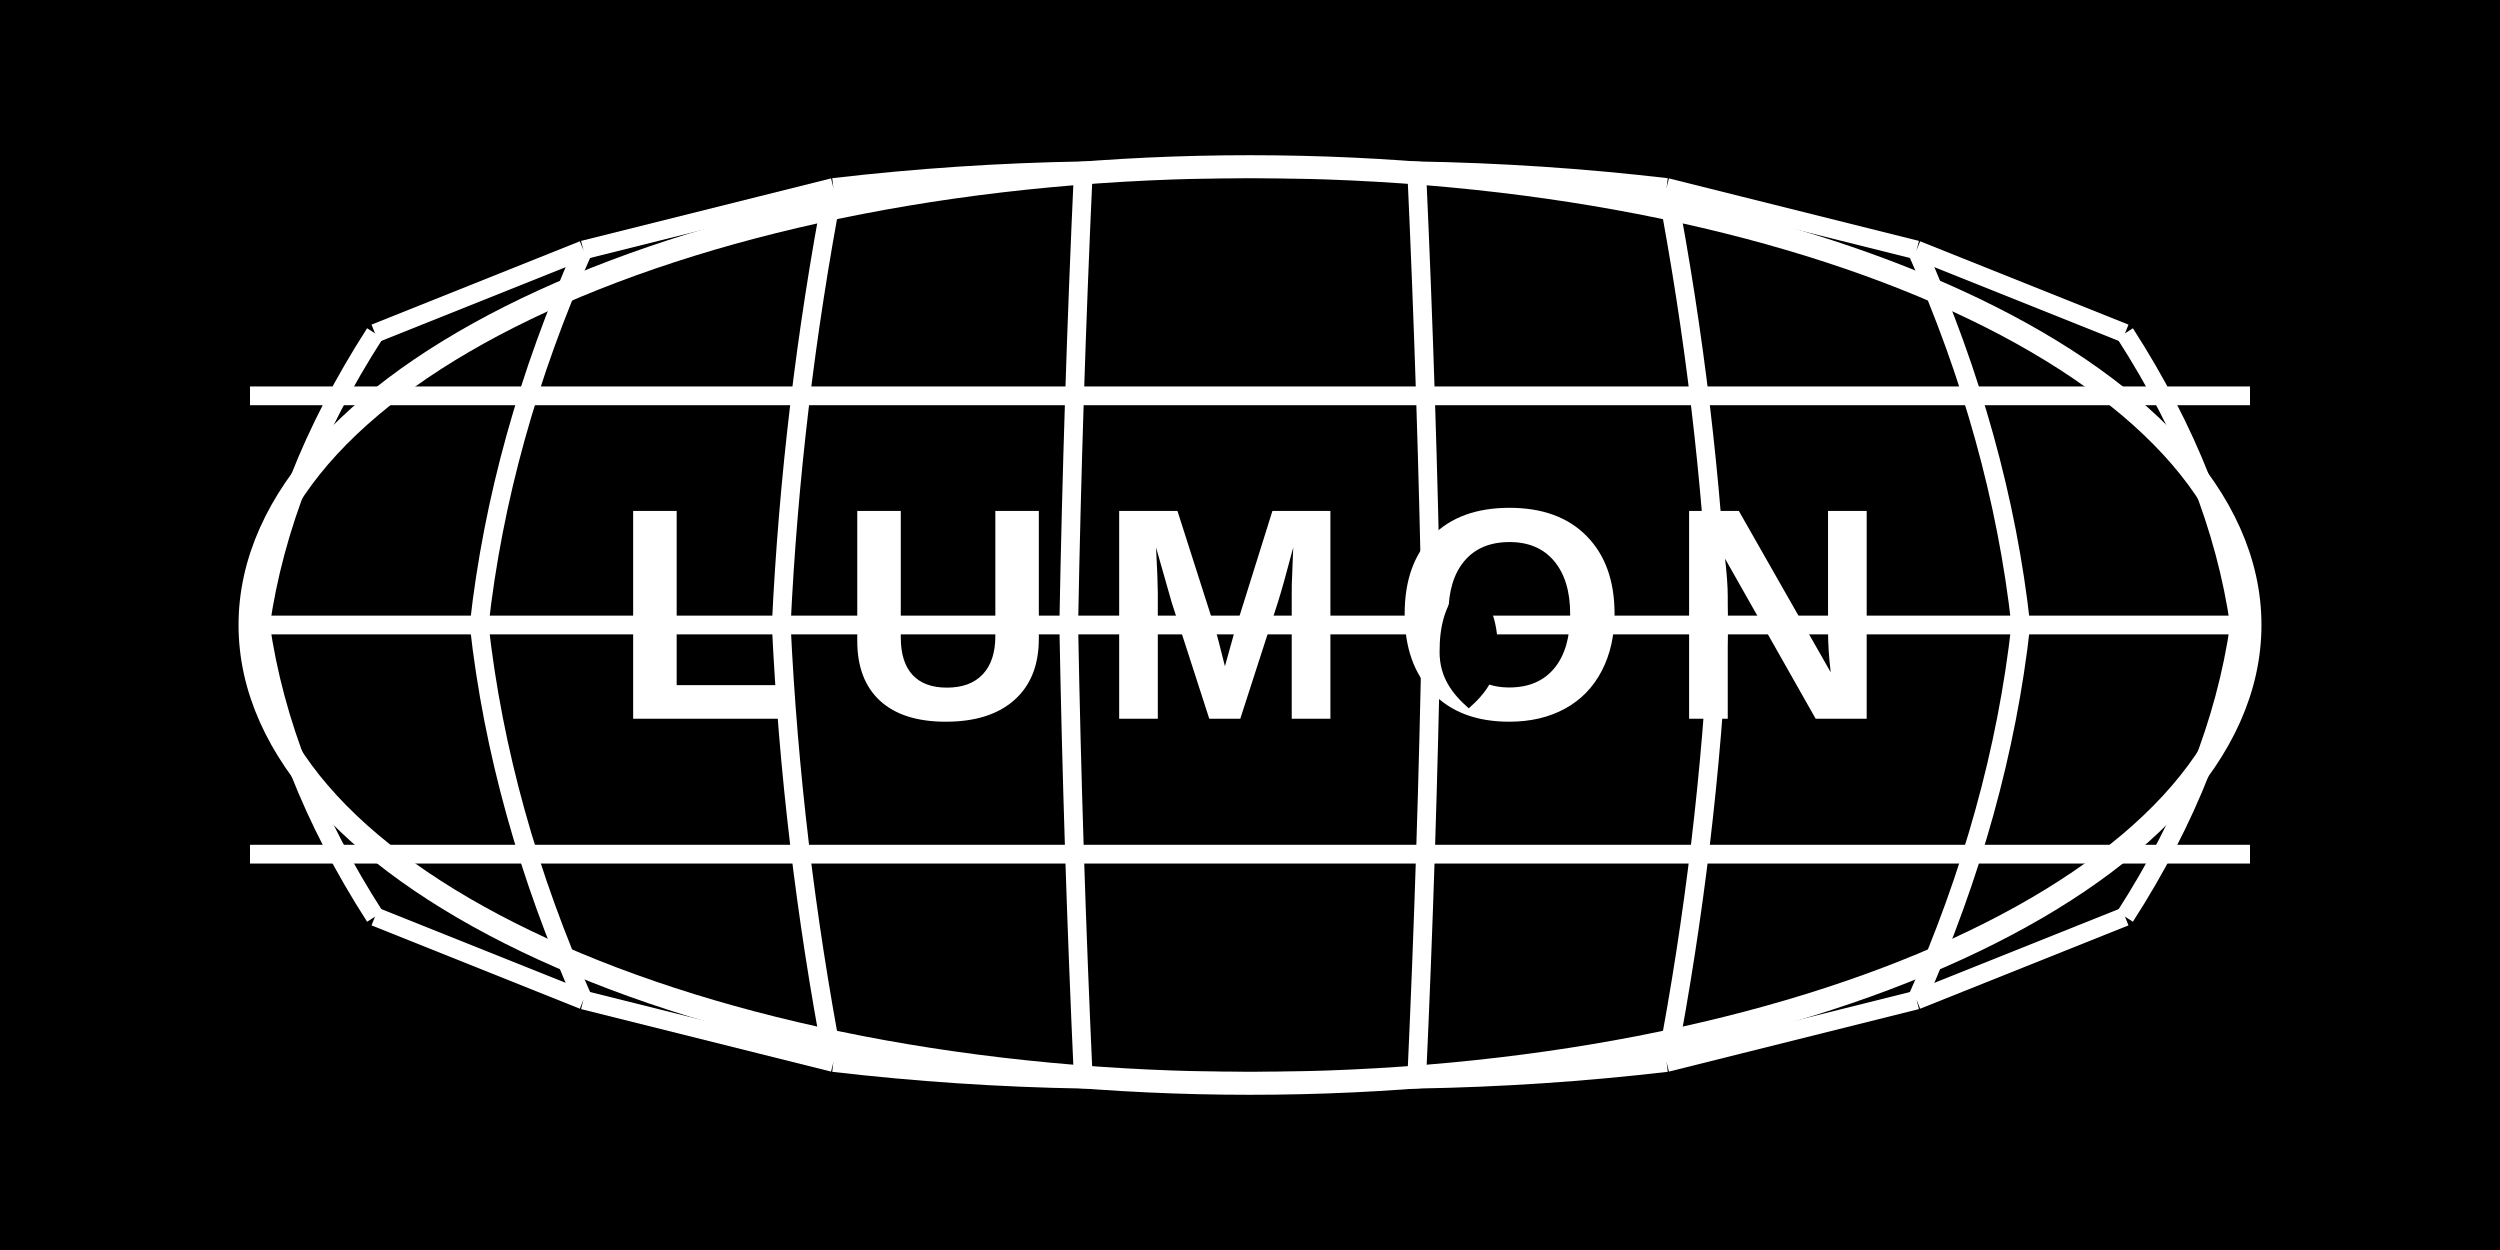
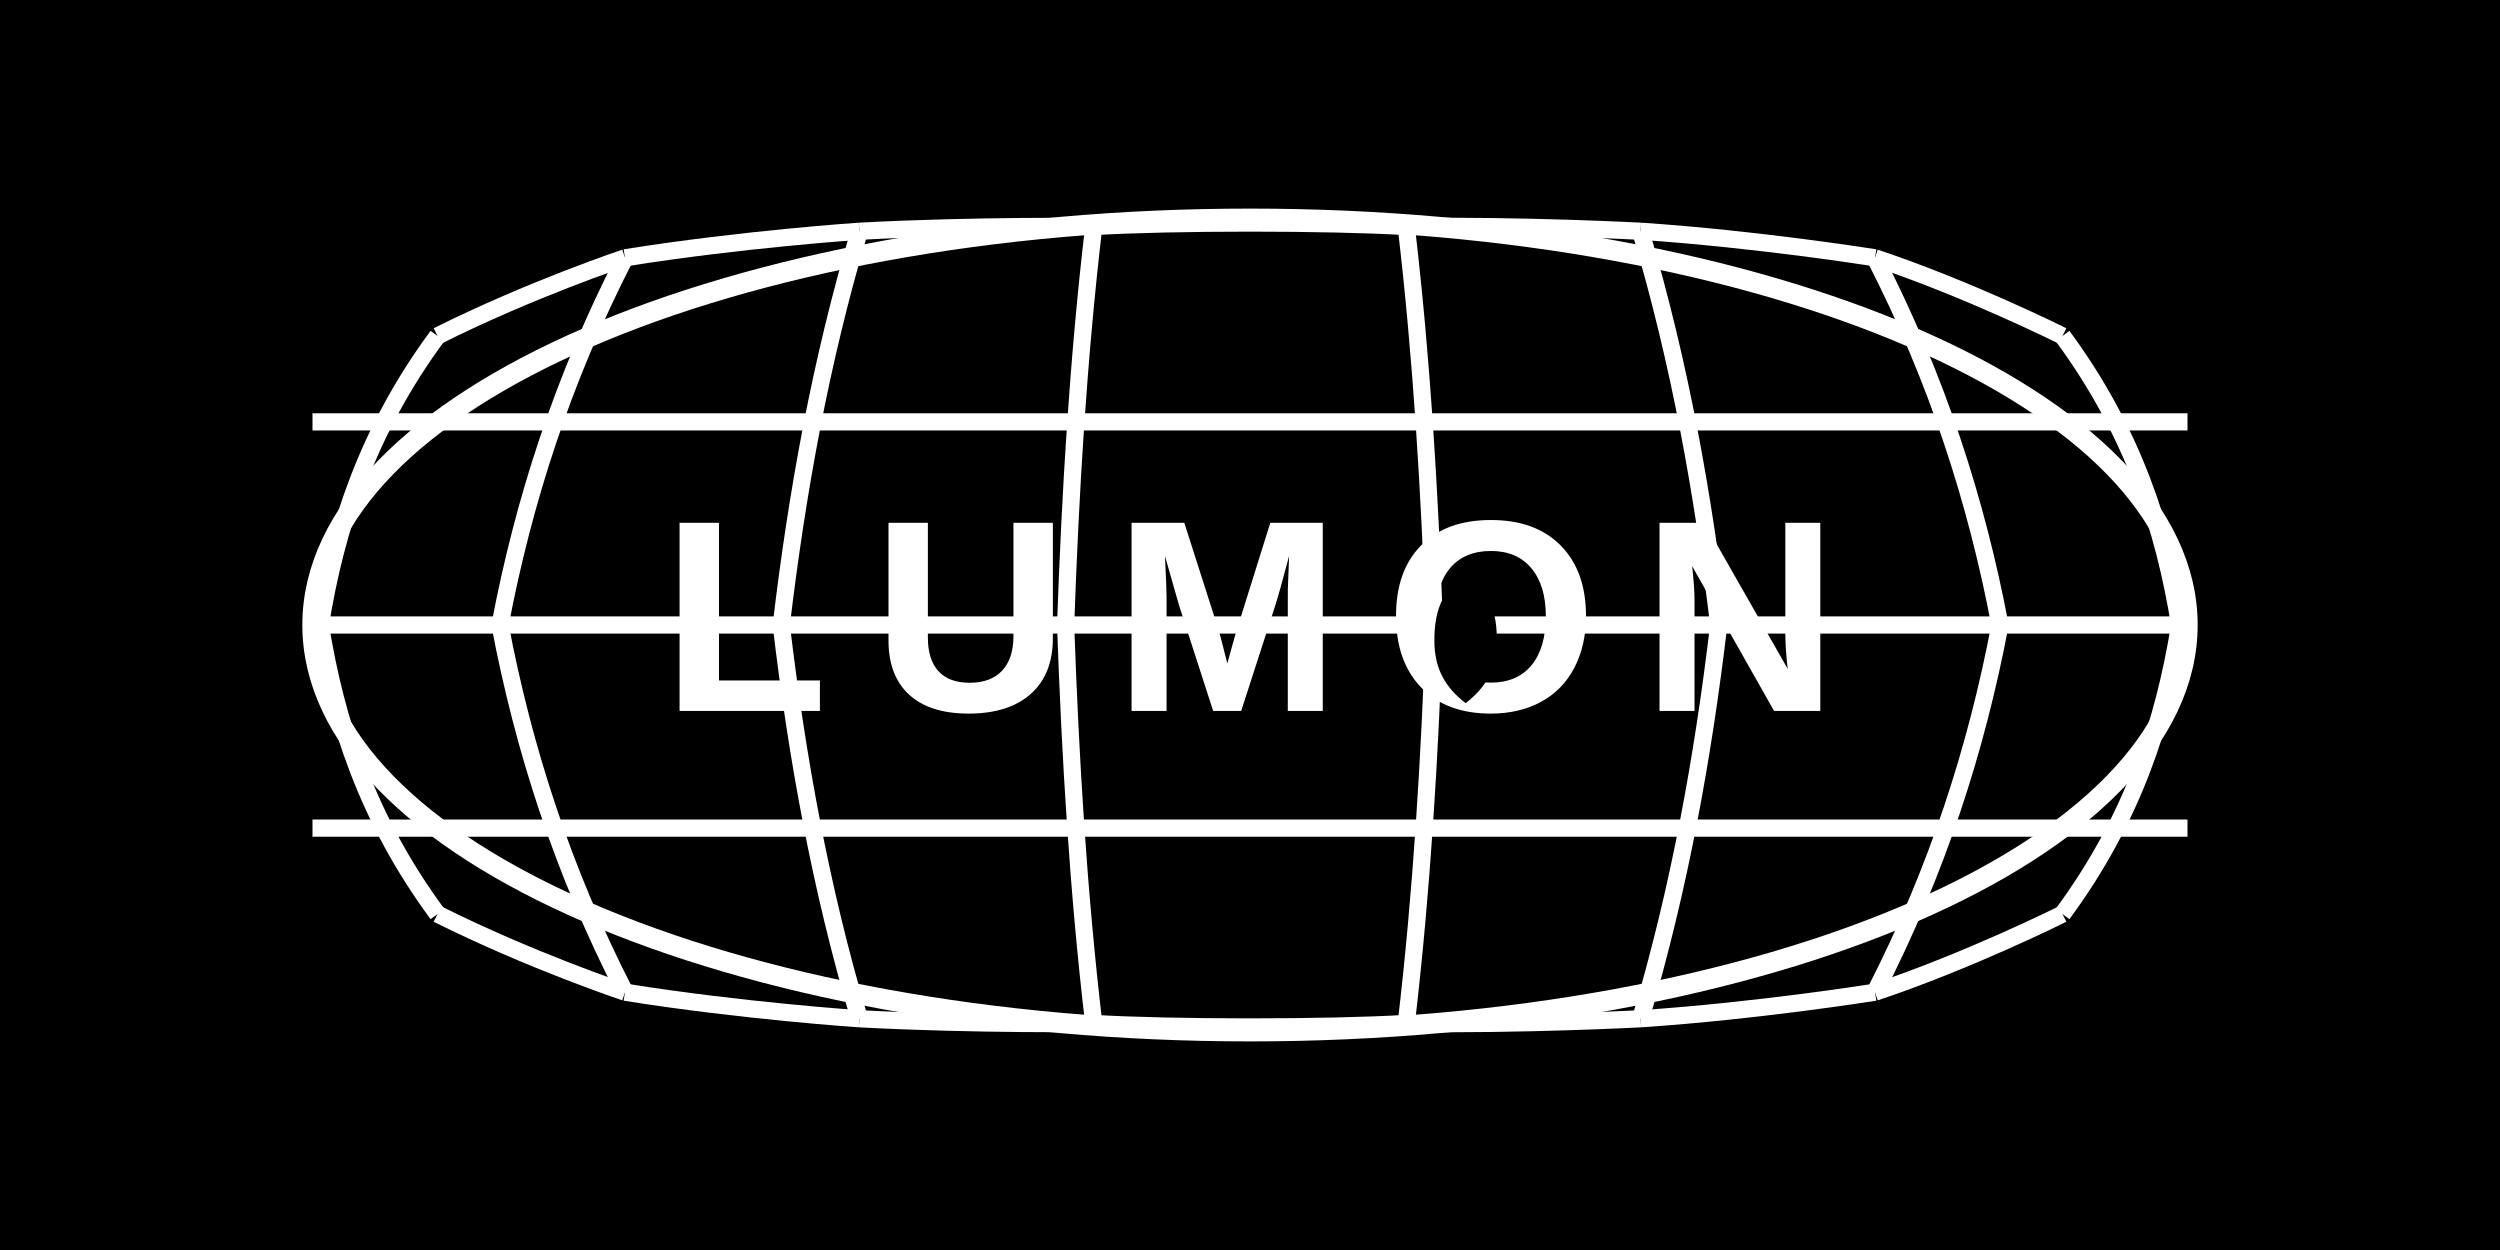
- <svg xmlns="http://www.w3.org/2000/svg" viewBox="0 0 1200 600">
-   <rect width="1200" height="600" fill="#000000" />
-   <g transform="translate(600, 300)">
-     <ellipse cx="0" cy="0" rx="480" ry="220" fill="none" stroke="#ffffff" stroke-width="11" />
-     <line x1="-480" y1="-110" x2="480" y2="-110" stroke="#ffffff" stroke-width="9" />
-     <line x1="-480" y1="0" x2="480" y2="0" stroke="#ffffff" stroke-width="9" />
-     <line x1="-480" y1="110" x2="480" y2="110" stroke="#ffffff" stroke-width="9" />
-     <path d="M -420,-140 Q -465,-70 -475,0 Q -465,70 -420,140" fill="none" stroke="#ffffff" stroke-width="9" />
-     <path d="M -320,-180 Q -360,-90 -370,0 Q -360,90 -320,180" fill="none" stroke="#ffffff" stroke-width="9" />
-     <path d="M -200,-210 Q -220,-105 -225,0 Q -220,105 -200,210" fill="none" stroke="#ffffff" stroke-width="9" />
-     <path d="M -80,-218 Q -85,-109 -87,0 Q -85,109 -80,218" fill="none" stroke="#ffffff" stroke-width="9" />
-     <path d="M 80,-218 Q 85,-109 87,0 Q 85,109 80,218" fill="none" stroke="#ffffff" stroke-width="9" />
-     <path d="M 200,-210 Q 220,-105 225,0 Q 220,105 200,210" fill="none" stroke="#ffffff" stroke-width="9" />
-     <path d="M 320,-180 Q 360,-90 370,0 Q 360,90 320,180" fill="none" stroke="#ffffff" stroke-width="9" />
-     <path d="M 420,-140 Q 465,-70 475,0 Q 465,70 420,140" fill="none" stroke="#ffffff" stroke-width="9" />
-     <path d="M -420,-140 Q -370,-160 -320,-180" fill="none" stroke="#ffffff" stroke-width="9" />
-     <path d="M -320,-180 Q -260,-195 -200,-210" fill="none" stroke="#ffffff" stroke-width="9" />
-     <path d="M -200,-210 Q -140,-217 -80,-218" fill="none" stroke="#ffffff" stroke-width="9" />
-     <path d="M -80,-218 Q 0,-220 80,-218" fill="none" stroke="#ffffff" stroke-width="9" />
-     <path d="M 80,-218 Q 140,-217 200,-210" fill="none" stroke="#ffffff" stroke-width="9" />
-     <path d="M 200,-210 Q 260,-195 320,-180" fill="none" stroke="#ffffff" stroke-width="9" />
-     <path d="M 320,-180 Q 370,-160 420,-140" fill="none" stroke="#ffffff" stroke-width="9" />
-     <path d="M -420,140 Q -370,160 -320,180" fill="none" stroke="#ffffff" stroke-width="9" />
-     <path d="M -320,180 Q -260,195 -200,210" fill="none" stroke="#ffffff" stroke-width="9" />
-     <path d="M -200,210 Q -140,217 -80,218" fill="none" stroke="#ffffff" stroke-width="9" />
-     <path d="M -80,218 Q 0,220 80,218" fill="none" stroke="#ffffff" stroke-width="9" />
-     <path d="M 80,218 Q 140,217 200,210" fill="none" stroke="#ffffff" stroke-width="9" />
-     <path d="M 200,210 Q 260,195 320,180" fill="none" stroke="#ffffff" stroke-width="9" />
-     <path d="M 320,180 Q 370,160 420,140" fill="none" stroke="#ffffff" stroke-width="9" />
-     <text x="0" y="45" font-family="'Arial Black', 'Arial Bold', Arial, sans-serif" font-size="145" font-weight="900" fill="#ffffff" text-anchor="middle" letter-spacing="20">LUMON</text>
-     <g transform="translate(105, 5)">
-       <path d="M 0,-28 C -12,-16 -14,-4 -14,8 C -14,20 -8,28 0,35 C 8,28 14,20 14,8 C 14,-4 12,-16 0,-28 Z" fill="#000000" />
+ <svg xmlns="http://www.w3.org/2000/svg" viewBox="0 0 1600 800">
+   <rect width="1600" height="800" fill="#000000" />
+   <g transform="translate(800, 400)">
+     <ellipse cx="0" cy="0" rx="600" ry="260" fill="none" stroke="#ffffff" stroke-width="13" />
+     <line x1="-600" y1="-130" x2="600" y2="-130" stroke="#ffffff" stroke-width="11" />
+     <line x1="-600" y1="0" x2="600" y2="0" stroke="#ffffff" stroke-width="11" />
+     <line x1="-600" y1="130" x2="600" y2="130" stroke="#ffffff" stroke-width="11" />
+     <path d="M -100,-255 C -110,-170 -115,-85 -118,0 C -115,85 -110,170 -100,255" fill="none" stroke="#ffffff" stroke-width="11" />
+     <path d="M 100,-255 C 110,-170 115,-85 118,0 C 115,85 110,170 100,255" fill="none" stroke="#ffffff" stroke-width="11" />
+     <path d="M -250,-252 C -275,-168 -290,-84 -300,0 C -290,84 -275,168 -250,252" fill="none" stroke="#ffffff" stroke-width="11" />
+     <path d="M 250,-252 C 275,-168 290,-84 300,0 C 290,84 275,168 250,252" fill="none" stroke="#ffffff" stroke-width="11" />
+     <path d="M -400,-235 C -440,-157 -465,-79 -480,0 C -465,79 -440,157 -400,235" fill="none" stroke="#ffffff" stroke-width="11" />
+     <path d="M 400,-235 C 440,-157 465,-79 480,0 C 465,79 440,157 400,235" fill="none" stroke="#ffffff" stroke-width="11" />
+     <path d="M -520,-185 C -565,-124 -585,-62 -595,0 C -585,62 -565,124 -520,185" fill="none" stroke="#ffffff" stroke-width="11" />
+     <path d="M 520,-185 C 565,-124 585,-62 595,0 C 585,62 565,124 520,185" fill="none" stroke="#ffffff" stroke-width="11" />
+     <path d="M -520,-185 C -460,-215 -400,-235 -400,-235" fill="none" stroke="#ffffff" stroke-width="11" />
+     <path d="M -400,-235 C -325,-247 -250,-252 -250,-252" fill="none" stroke="#ffffff" stroke-width="11" />
+     <path d="M -250,-252 C -175,-256 -100,-255 -100,-255" fill="none" stroke="#ffffff" stroke-width="11" />
+     <path d="M -100,-255 C -50,-258 50,-258 100,-255" fill="none" stroke="#ffffff" stroke-width="11" />
+     <path d="M 100,-255 C 175,-256 250,-252 250,-252" fill="none" stroke="#ffffff" stroke-width="11" />
+     <path d="M 250,-252 C 325,-247 400,-235 400,-235" fill="none" stroke="#ffffff" stroke-width="11" />
+     <path d="M 400,-235 C 460,-215 520,-185 520,-185" fill="none" stroke="#ffffff" stroke-width="11" />
+     <path d="M -520,185 C -460,215 -400,235 -400,235" fill="none" stroke="#ffffff" stroke-width="11" />
+     <path d="M -400,235 C -325,247 -250,252 -250,252" fill="none" stroke="#ffffff" stroke-width="11" />
+     <path d="M -250,252 C -175,256 -100,255 -100,255" fill="none" stroke="#ffffff" stroke-width="11" />
+     <path d="M -100,255 C -50,258 50,258 100,255" fill="none" stroke="#ffffff" stroke-width="11" />
+     <path d="M 100,255 C 175,256 250,252 250,252" fill="none" stroke="#ffffff" stroke-width="11" />
+     <path d="M 250,252 C 325,247 400,235 400,235" fill="none" stroke="#ffffff" stroke-width="11" />
+     <path d="M 400,235 C 460,215 520,185 520,185" fill="none" stroke="#ffffff" stroke-width="11" />
+     <text x="0" y="55" font-family="'Arial Black', 'Arial Bold', Arial, sans-serif" font-size="175" font-weight="900" fill="#ffffff" text-anchor="middle" letter-spacing="28">LUMON</text>
+     <g transform="translate(138, 2)">
+       <path d="M 0,-38 C -16,-22 -20,-10 -20,8 C -20,26 -13,38 0,48 C 13,38 20,26 20,8 C 20,-10 16,-22 0,-38 Z" fill="#000000" />
    </g>
  </g>
</svg>
